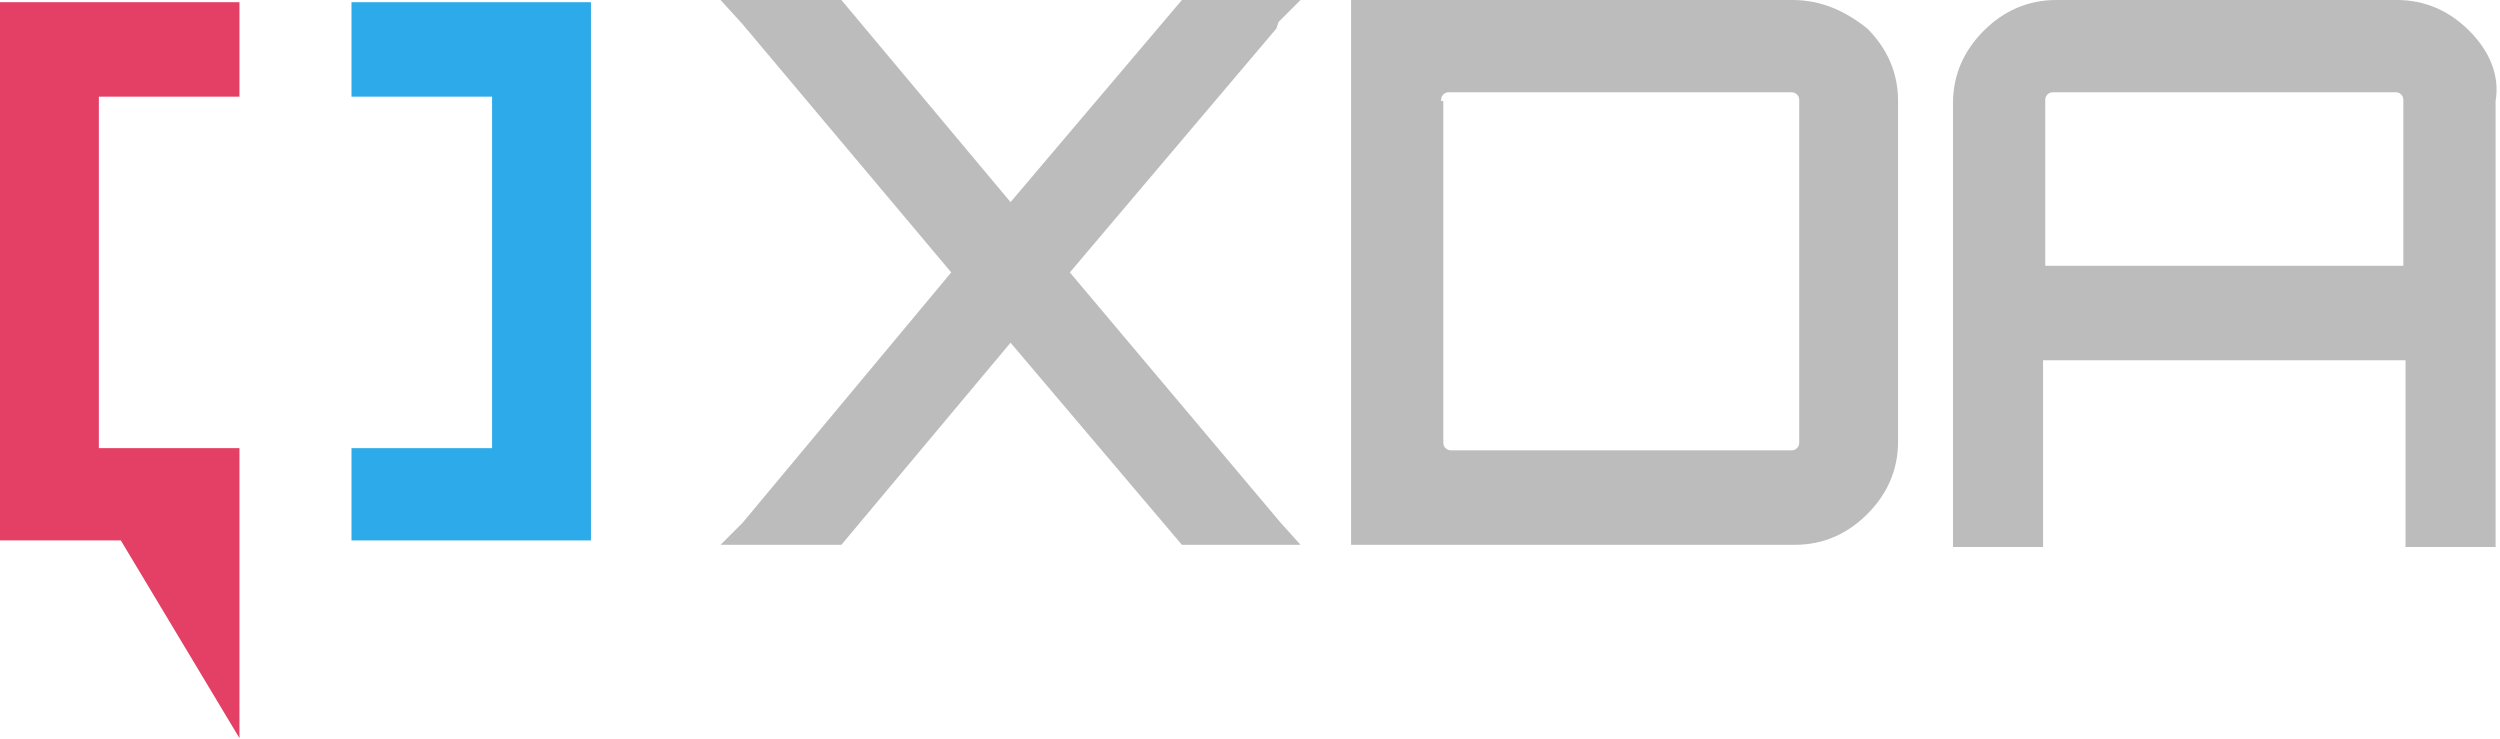
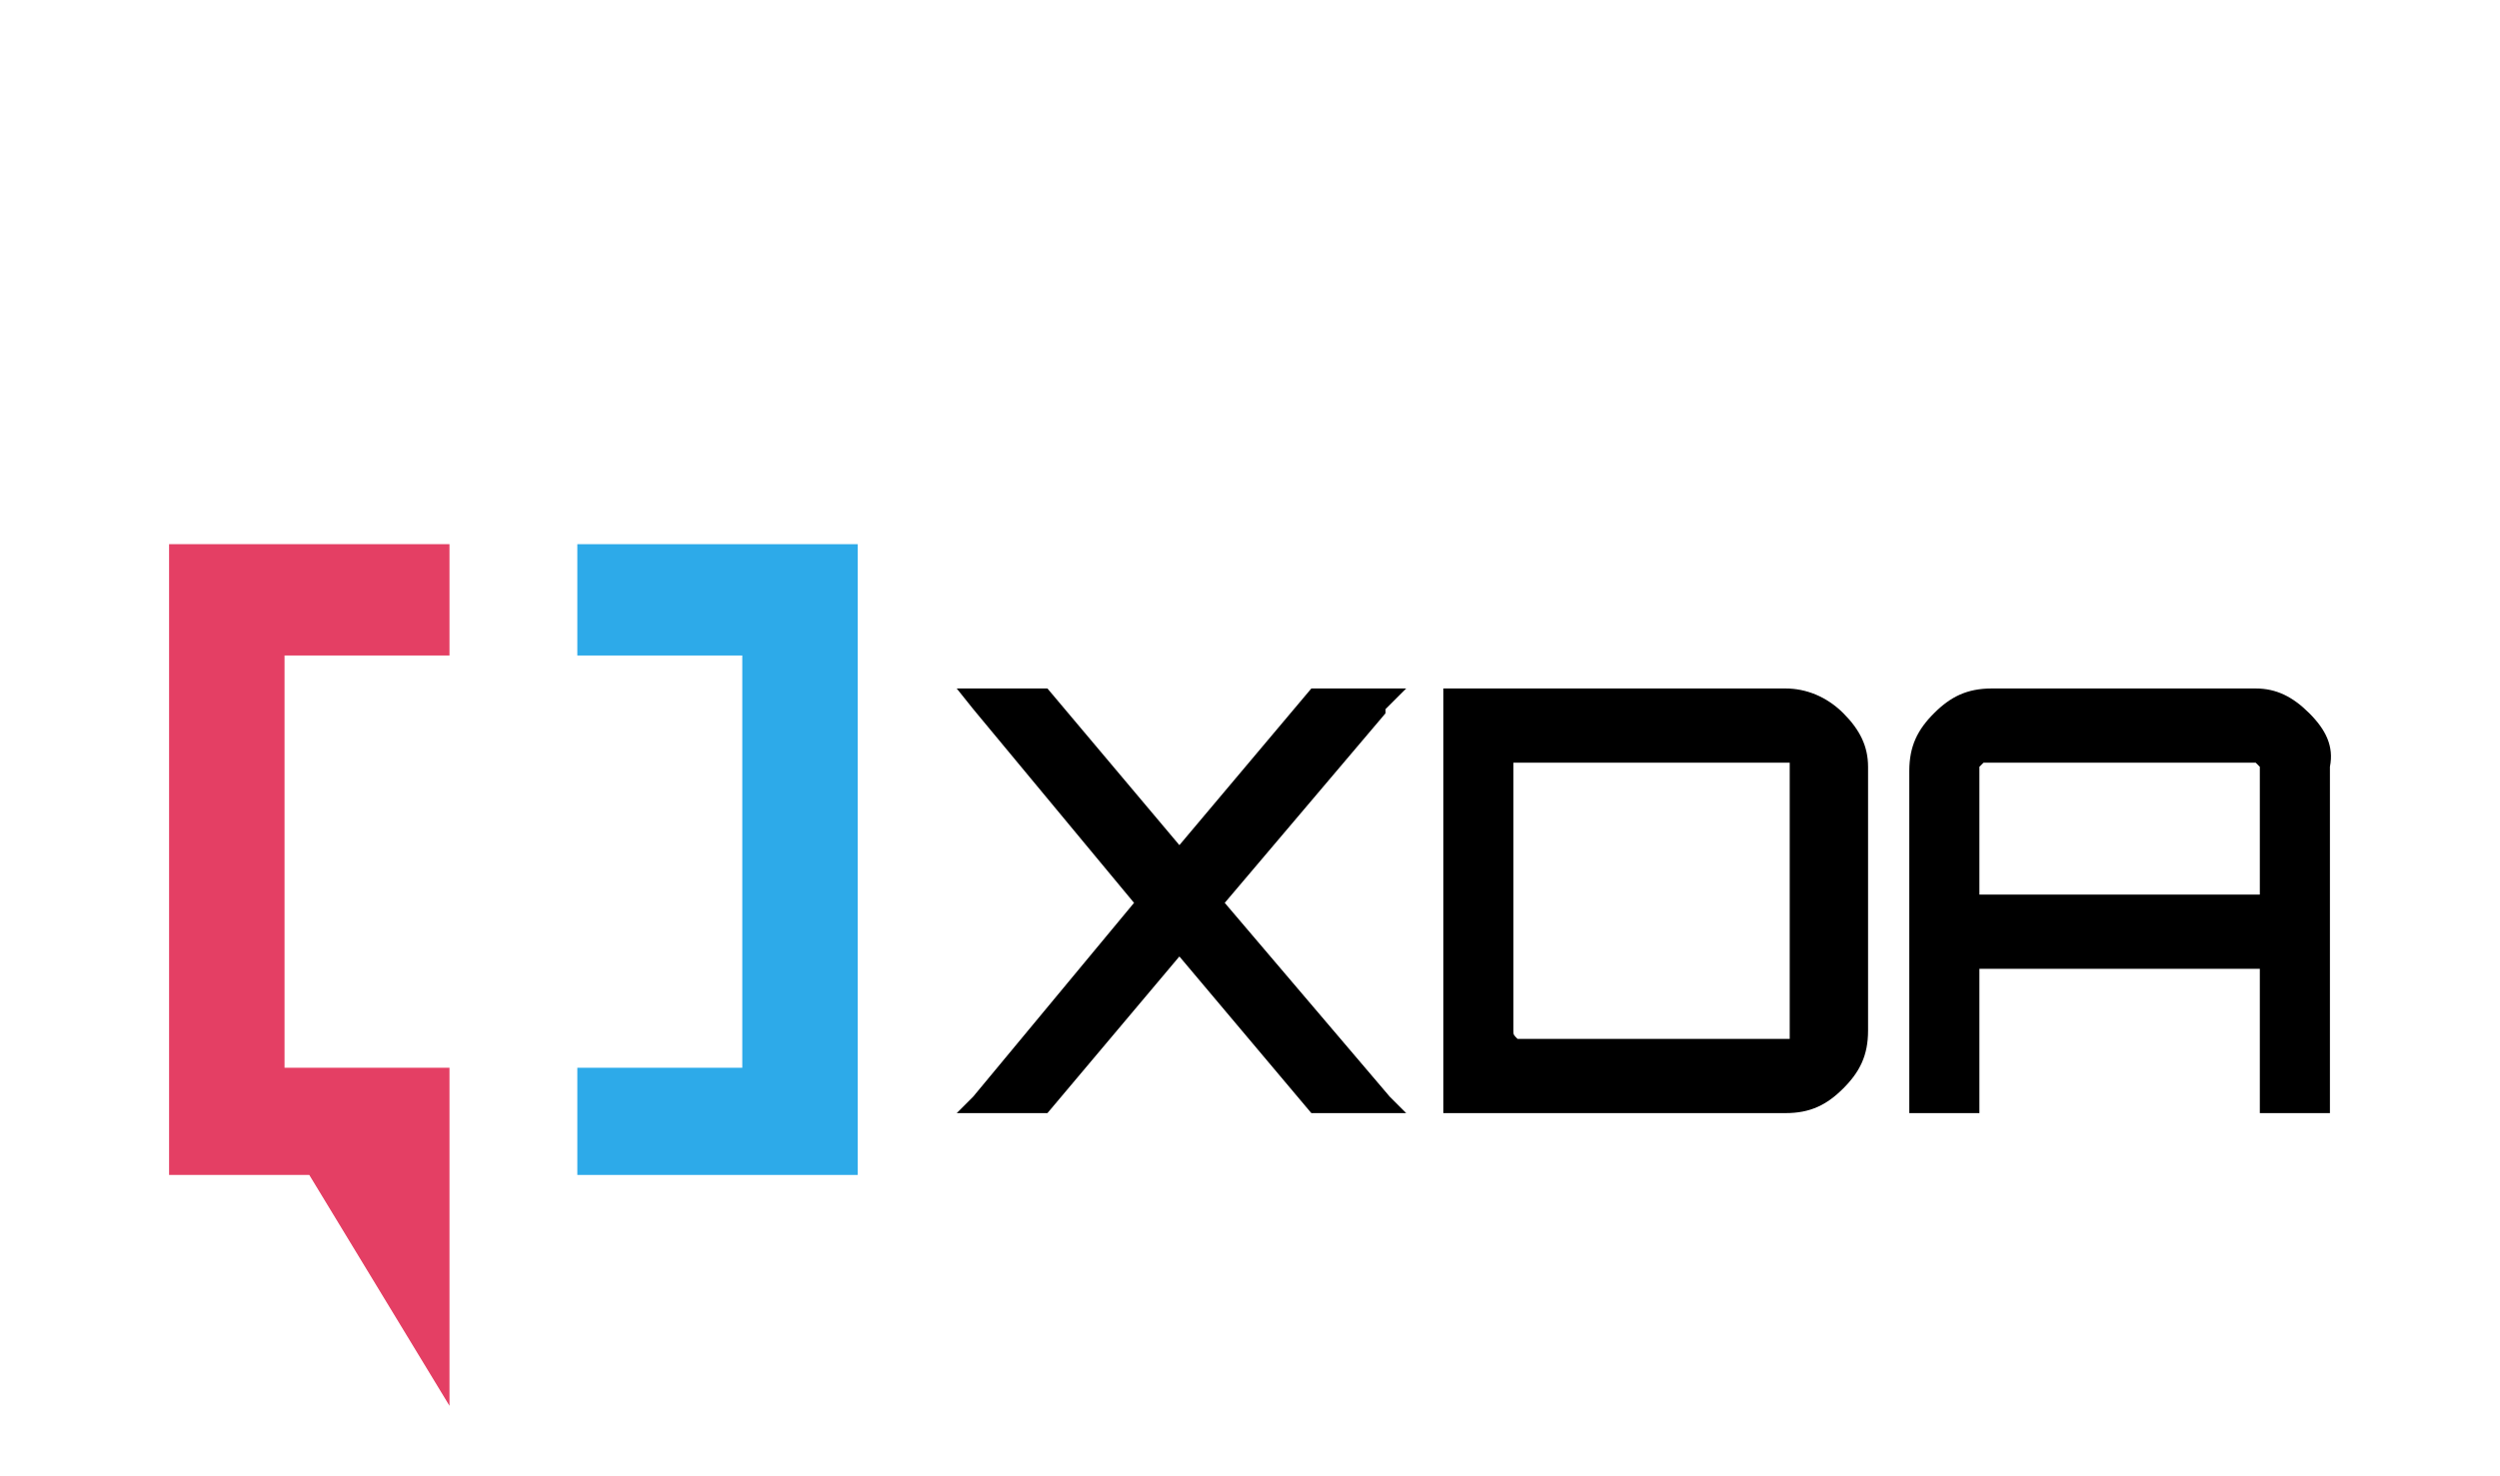
- <svg xmlns="http://www.w3.org/2000/svg" version="1.1" id="Layer_1" x="0px" y="0px" viewBox="0 0 113.8 33.6" style="enable-background:new 0 0 113.8 33.6;" xml:space="preserve">
-   <style type="text/css">
- 	.st0{fill:#2DAAE9;}
- 	.st1{fill:#E43F64;}
- 	.st2{fill:#BCBCBC;}
- </style>
-   <g>
-     <g>
-       <path class="st0" d="M16,4.4V0.1h10.9v24.5H16v-4.2h6.4v-16H16z" />
+ <svg xmlns="http://www.w3.org/2000/svg" xml:space="preserve" width="606px" height="358px" version="1.0" style="shape-rendering:geometricPrecision; text-rendering:geometricPrecision; image-rendering:optimizeQuality; fill-rule:evenodd; clip-rule:evenodd" viewBox="0 0 606 358">
+   <defs>
+     <style type="text/css">
+    
+     .fil0 {fill:none}
+     .fil3 {fill:black}
+     .fil1 {fill:#2DAAE9}
+     .fil2 {fill:#E43F64}
+    
+   </style>
+   </defs>
+   <g id="Layer_x0020_1">
+     <rect class="fil0" width="606" height="358" />
+     <g id="_360312936">
+       <polygon class="fil1" points="140,159 140,132 208,132 208,285 140,285 140,259 180,259 180,159 " />
+       <polygon class="fil2" points="109,159 109,132 41,132 41,285 75,285 109,341 109,259 69,259 69,159 " />
+       <g>
+         <polygon class="fil3" points="336,173 336,172 341,167 318,167 286,205 254,167 232,167 236,172 275,219 236,266 232,270 254,270 286,232 318,270 341,270 337,266 297,219 " />
+         <path class="fil3" d="M433 167l-83 0 0 103 83 0c6,0 10,-2 14,-6 4,-4 6,-8 6,-14l0 -64c0,-5 -2,-9 -6,-13 -4,-4 -9,-6 -14,-6zm-66 19c0,0 0,0 0,-1 1,0 1,0 2,0l64 0c0,0 0,0 1,0 0,1 0,1 0,1l0 64c0,1 0,1 0,2 -1,0 -1,0 -1,0l-64 0c0,0 -1,0 -1,0 -1,-1 -1,-1 -1,-2l0 -64 0 0z" />
+         <path class="fil3" d="M560 173c-4,-4 -8,-6 -13,-6l-64 0c-6,0 -10,2 -14,6 -4,4 -6,8 -6,14l0 83 17 0 0 -35 68 0 0 35 17 0 0 -84c1,-5 -1,-9 -5,-13zm-80 13c0,0 0,0 1,-1 0,0 1,0 1,0l64 0c1,0 1,0 1,0 1,1 1,1 1,1l0 31 -68 0 0 -31z" />
+       </g>
    </g>
-     <polygon class="st1" points="10.9,4.4 10.9,0.1 0,0.1 0,24.6 5.5,24.6 10.9,33.6 10.9,20.4 4.5,20.4 4.5,4.4  " />
-     <polygon class="st2" points="58.1,1.3 58.2,1 59.2,0 53.8,0 46,9.2 38.3,0 32.8,0 33.8,1.1 43.3,12.4 33.8,23.8 32.8,24.8    38.3,24.8 46,15.6 53.8,24.8 59.2,24.8 58.3,23.8 48.7,12.4  " />
-     <path class="st2" d="M81.6,0H61.5v24.8h20.2c1.3,0,2.4-0.5,3.3-1.4c0.9-0.9,1.4-2,1.4-3.3V4.6c0-1.3-0.5-2.4-1.4-3.3   C84,0.5,82.9,0,81.6,0z M65.6,4.6c0-0.1,0-0.2,0.1-0.3c0.1-0.1,0.2-0.1,0.3-0.1h15.5c0.1,0,0.2,0,0.3,0.1c0.1,0.1,0.1,0.2,0.1,0.3   v15.5c0,0.1,0,0.2-0.1,0.3c-0.1,0.1-0.2,0.1-0.3,0.1H66.1c-0.1,0-0.2,0-0.3-0.1c-0.1-0.1-0.1-0.2-0.1-0.3V4.6z" />
-     <path class="st2" d="M112.4,1.4c-0.9-0.9-2-1.4-3.3-1.4H93.6c-1.3,0-2.4,0.5-3.3,1.4c-0.9,0.9-1.4,2-1.4,3.3v20.2h4.1v-8.5h16.5   v8.5h4.1V4.6C113.8,3.4,113.3,2.3,112.4,1.4z M93.1,4.6c0-0.1,0-0.2,0.1-0.3c0.1-0.1,0.2-0.1,0.3-0.1h15.5c0.1,0,0.2,0,0.3,0.1   c0.1,0.1,0.1,0.2,0.1,0.3v7.5H93.1V4.6z" />
  </g>
</svg>
